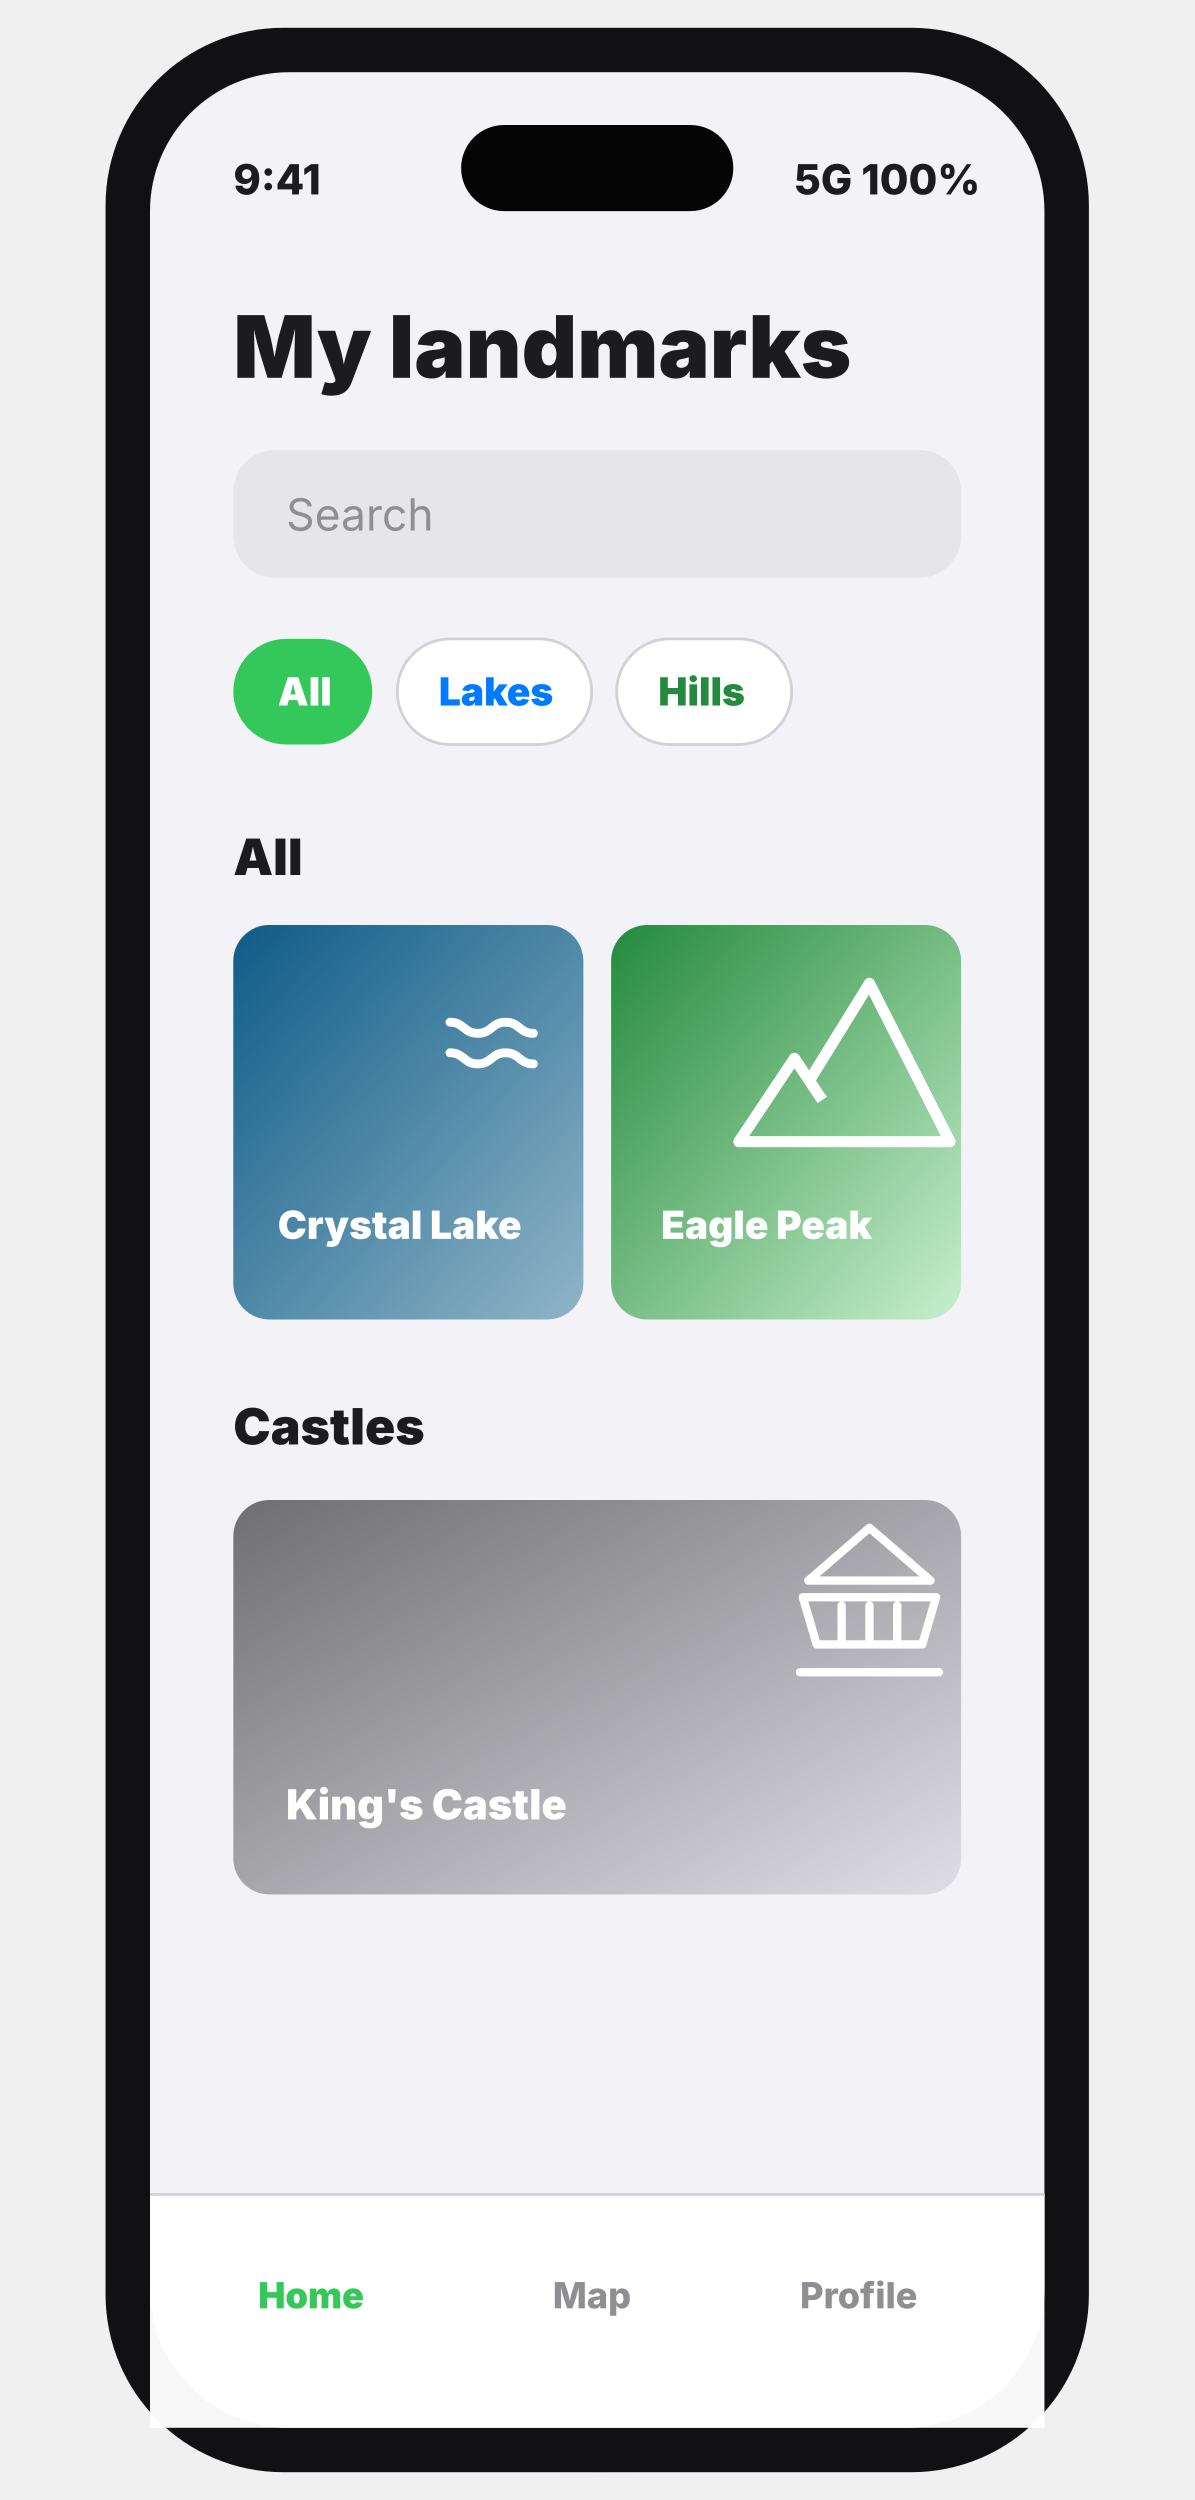
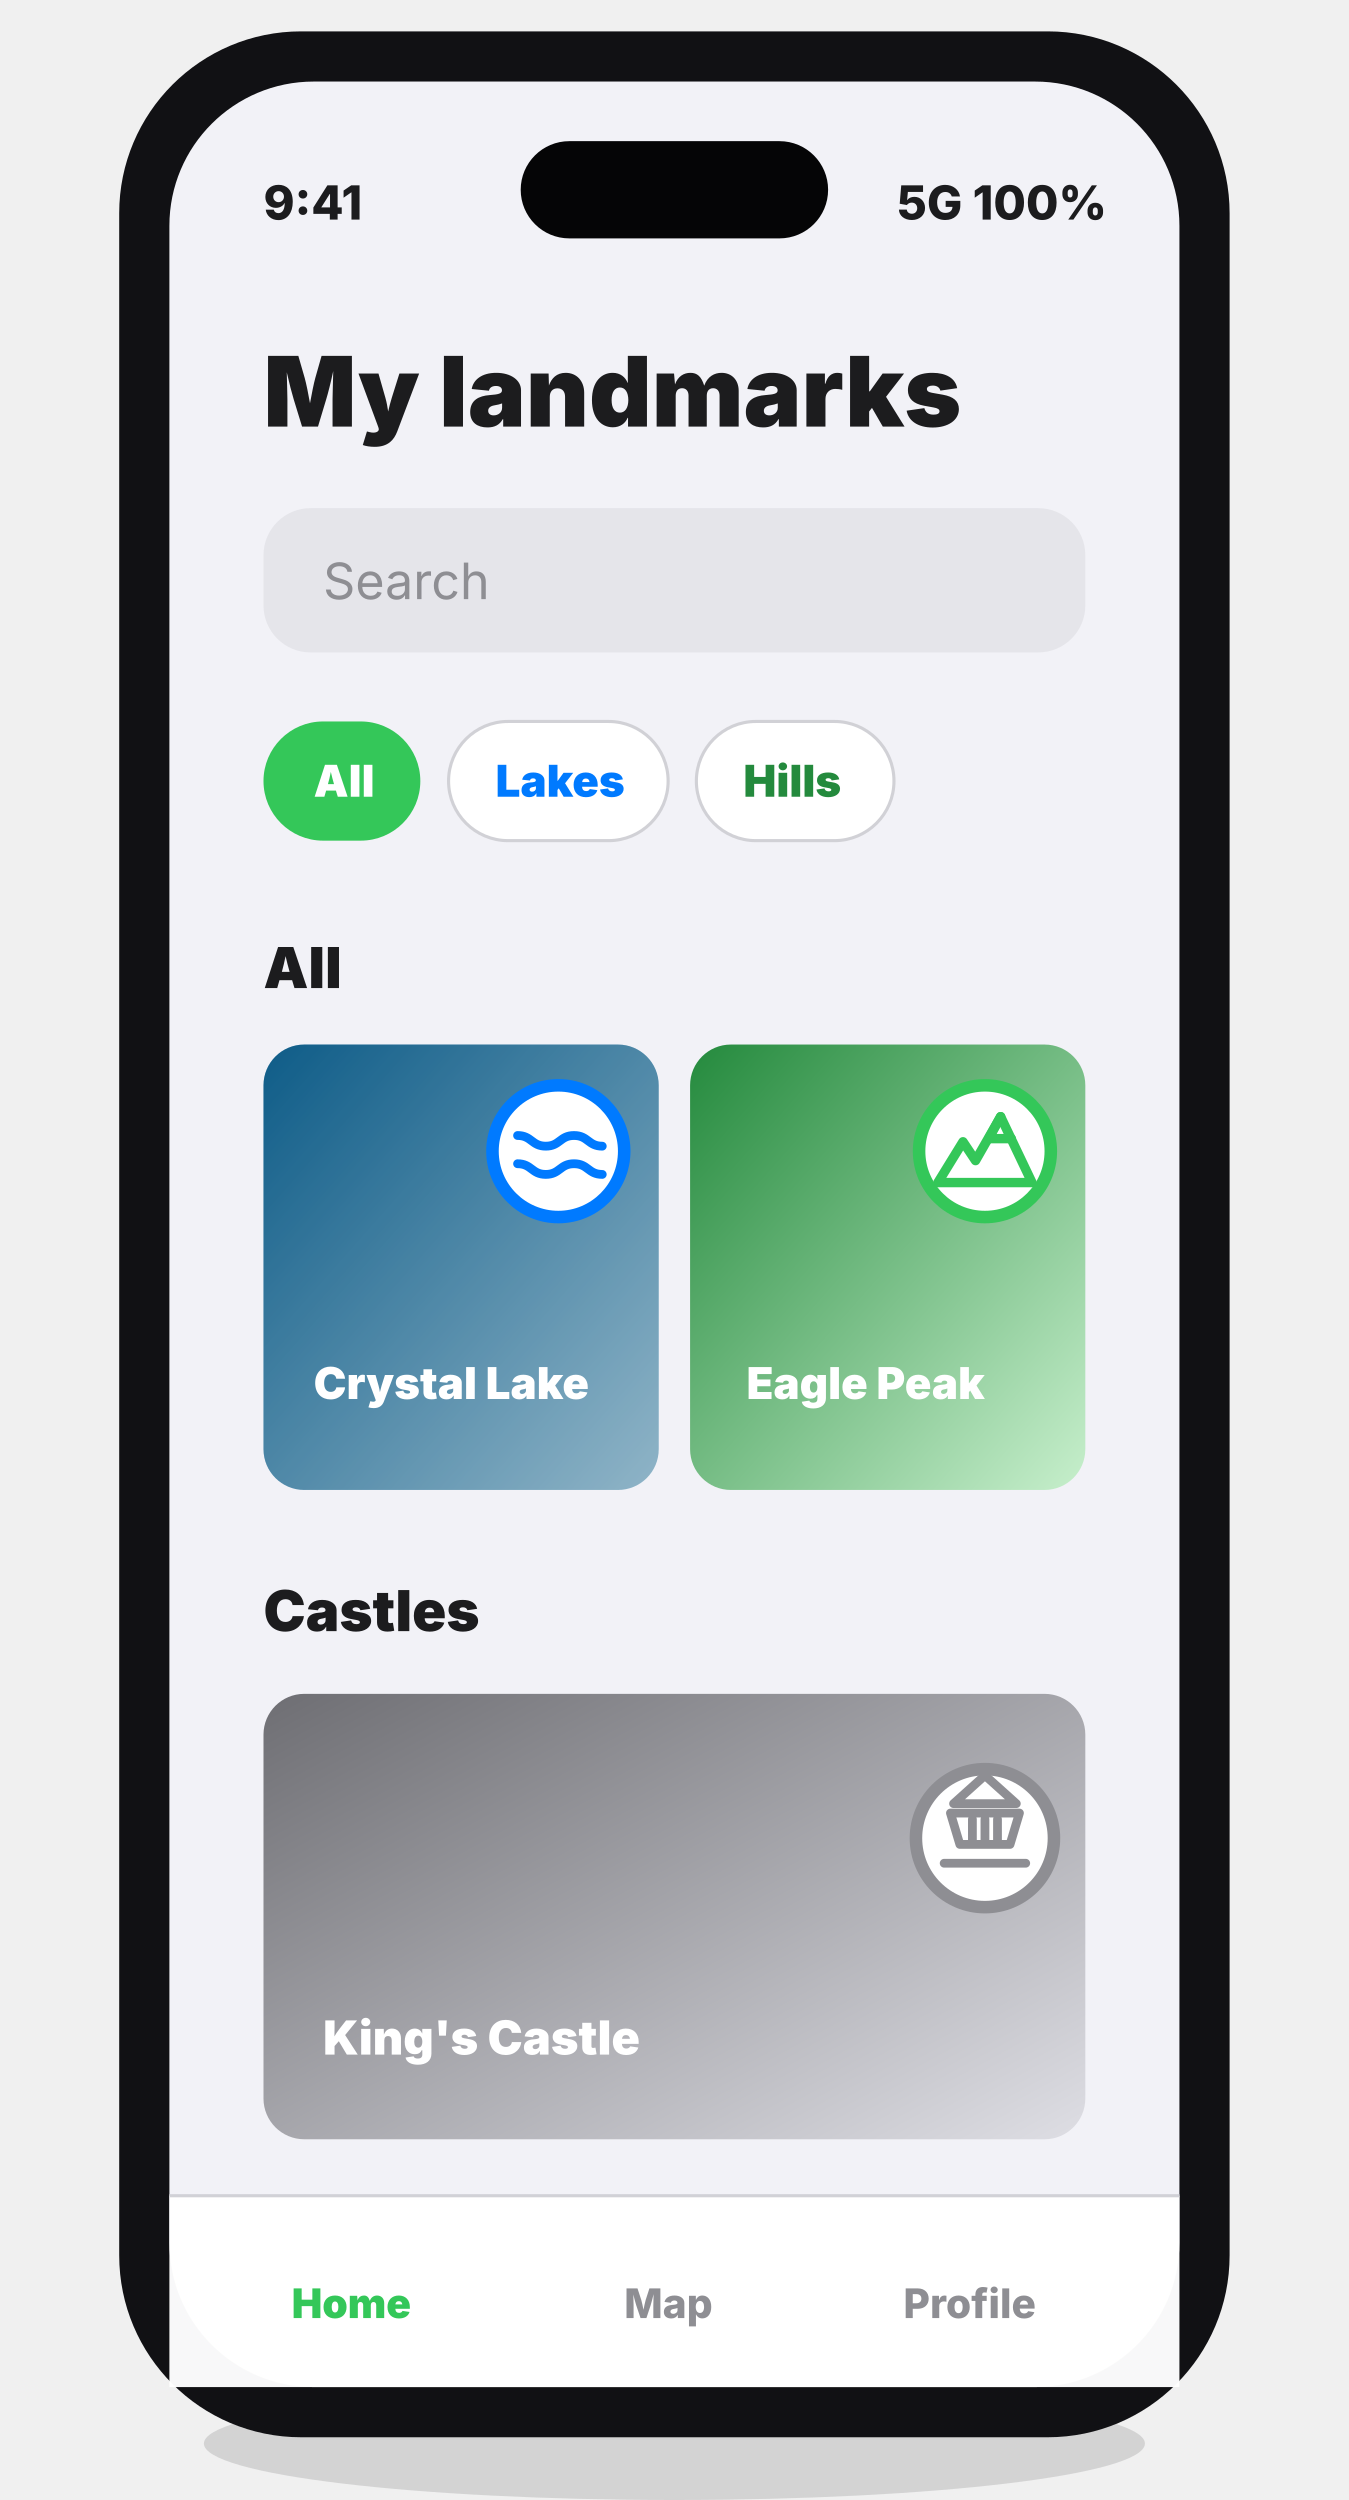
- <svg xmlns="http://www.w3.org/2000/svg" width="430" height="900" viewBox="0 0 430 900" role="img" aria-labelledby="title desc">
+ <svg xmlns="http://www.w3.org/2000/svg" width="430" height="797" viewBox="0 0 430 797" role="img" aria-labelledby="title desc">
  <defs>
    <linearGradient id="lake" x1="0" y1="0" x2="1" y2="1">
      <stop stop-color="#1276ae" />
      <stop offset="1" stop-color="#b8e7ff" />
    </linearGradient>
    <linearGradient id="hill" x1="0" y1="0" x2="1" y2="1">
      <stop stop-color="#248a3d" />
      <stop offset="1" stop-color="#c7efcc" />
    </linearGradient>
    <linearGradient id="castle" x1="0" y1="0" x2="1" y2="1">
      <stop stop-color="#6e6e73" />
      <stop offset="1" stop-color="#dedee4" />
    </linearGradient>
  </defs>
-   <ellipse cx="215" cy="872" rx="150" ry="18" fill="#1c1c1e" opacity=".14" />
-   <rect x="38" y="10" width="354" height="880" rx="64" fill="#111114" />
-   <rect x="54" y="26" width="322" height="848" rx="50" fill="#f2f2f7" />
+   <ellipse cx="215" cy="779" rx="150" ry="18" fill="#1c1c1e" opacity=".14" />
+   <rect x="38" y="10" width="354" height="767" rx="58" fill="#111114" />
+   <rect x="54" y="26" width="322" height="735" rx="46" fill="#f2f2f7" />
  <rect x="166" y="45" width="98" height="31" rx="15.5" fill="#050506" />
  <text x="84" y="70" fill="#1c1c1e" font-family="-apple-system,BlinkMacSystemFont,Segoe UI,sans-serif" font-size="15" font-weight="800">9:41</text>
  <text x="286" y="70" fill="#1c1c1e" font-family="-apple-system,BlinkMacSystemFont,Segoe UI,sans-serif" font-size="15" font-weight="800">5G 100%</text>
  <text x="84" y="136" fill="#1c1c1e" font-family="-apple-system,BlinkMacSystemFont,Segoe UI,sans-serif" font-size="31" font-weight="900">My landmarks</text>
  <rect x="84" y="162" width="262" height="46" rx="15" fill="#e5e5ea" />
  <text x="103" y="191" fill="#8e8e93" font-family="-apple-system,BlinkMacSystemFont,Segoe UI,sans-serif" font-size="16">Search</text>
  <rect x="84" y="230" width="50" height="38" rx="19" fill="#34c759" />
  <text x="100" y="254" fill="#fff" font-family="-apple-system,BlinkMacSystemFont,Segoe UI,sans-serif" font-size="14" font-weight="900">All</text>
  <rect x="143" y="230" width="70" height="38" rx="19" fill="#fff" stroke="#d1d1d6" />
  <text x="158" y="254" fill="#007aff" font-family="-apple-system,BlinkMacSystemFont,Segoe UI,sans-serif" font-size="14" font-weight="900">Lakes</text>
  <rect x="222" y="230" width="63" height="38" rx="19" fill="#fff" stroke="#d1d1d6" />
  <text x="237" y="254" fill="#248a3d" font-family="-apple-system,BlinkMacSystemFont,Segoe UI,sans-serif" font-size="14" font-weight="900">Hills</text>
  <text x="84" y="315" fill="#1c1c1e" font-family="-apple-system,BlinkMacSystemFont,Segoe UI,sans-serif" font-size="18" font-weight="900">All</text>
  <g>
    <rect x="84" y="333" width="126" height="142" rx="13" fill="url(#lake)" />
    <rect x="84" y="333" width="126" height="142" rx="13" fill="#000" opacity=".22" />
-     <path d="M162 368c5 0 5 4 10 4s5-4 10-4 5 4 10 4" fill="none" stroke="#fff" stroke-width="3.2" stroke-linecap="round" />
-     <path d="M162 379c5 0 5 4 10 4s5-4 10-4 5 4 10 4" fill="none" stroke="#fff" stroke-width="3.2" stroke-linecap="round" />
+     <circle cx="178" cy="367" r="21" fill="#fff" stroke="#007aff" stroke-width="4" />
+     <path d="M165 362c4.5 0 4.5 3.4 9 3.4s4.5-3.4 9-3.4 4.5 3.4 9 3.4" fill="none" stroke="#007aff" stroke-width="2.8" stroke-linecap="round" />
+     <path d="M165 371c4.5 0 4.5 3.4 9 3.4s4.5-3.4 9-3.4 4.5 3.4 9 3.4" fill="none" stroke="#007aff" stroke-width="2.8" stroke-linecap="round" />
    <text x="100" y="446" fill="#fff" font-family="-apple-system,BlinkMacSystemFont,Segoe UI,sans-serif" font-size="14" font-weight="900">Crystal Lake</text>
  </g>
  <g>
    <rect x="220" y="333" width="126" height="142" rx="13" fill="url(#hill)" />
-     <path d="M292 388l21-34 29 57h-76l20-30 10 15" fill="none" stroke="#fff" stroke-width="4" stroke-linejoin="round" />
+     <circle cx="314" cy="367" r="21" fill="#fff" stroke="#34c759" stroke-width="4" />
+     <path d="M299 377h30l-10-21-8 14-4-6-8 13z" fill="none" stroke="#34c759" stroke-width="3" stroke-linecap="round" stroke-linejoin="round" />
+     <path d="M319 356l-3.8 7h7.2" fill="none" stroke="#34c759" stroke-width="3" stroke-linecap="round" stroke-linejoin="round" />
    <text x="238" y="446" fill="#fff" font-family="-apple-system,BlinkMacSystemFont,Segoe UI,sans-serif" font-size="14" font-weight="900">Eagle Peak</text>
  </g>
  <text x="84" y="520" fill="#1c1c1e" font-family="-apple-system,BlinkMacSystemFont,Segoe UI,sans-serif" font-size="18" font-weight="900">Castles</text>
  <rect x="84" y="540" width="262" height="142" rx="13" fill="url(#castle)" />
-   <path d="M288 602h50M294 592h38l5-17h-48l5 17zM291 569h44l-22-19-22 19zM303 592v-14M313 592v-14M323 592v-14" fill="none" stroke="#fff" stroke-width="3" stroke-linecap="round" stroke-linejoin="round" />
+   <circle cx="314" cy="586" r="22" fill="#fff" stroke="#8e8e93" stroke-width="4" />
+   <path d="M301 594h26M306 588h16l3-10h-22l3 10zM304 575h20l-10-9-10 9zM310 588v-8M314 588v-8M318 588v-8" fill="none" stroke="#8e8e93" stroke-width="2.8" stroke-linecap="round" stroke-linejoin="round" />
  <text x="103" y="655" fill="#fff" font-family="-apple-system,BlinkMacSystemFont,Segoe UI,sans-serif" font-size="15" font-weight="900">King's Castle</text>
-   <rect x="54" y="790" width="322" height="84" fill="#fff" opacity=".97" />
-   <path d="M54 790h322" stroke="#d1d1d6" />
-   <text x="93" y="831" fill="#34c759" font-family="-apple-system,BlinkMacSystemFont,Segoe UI,sans-serif" font-size="13" font-weight="900">Home</text>
-   <text x="199" y="831" fill="#8e8e93" font-family="-apple-system,BlinkMacSystemFont,Segoe UI,sans-serif" font-size="13" font-weight="800">Map</text>
-   <text x="288" y="831" fill="#8e8e93" font-family="-apple-system,BlinkMacSystemFont,Segoe UI,sans-serif" font-size="13" font-weight="800">Profile</text>
+   <rect x="54" y="700" width="322" height="61" fill="#fff" opacity=".97" />
+   <path d="M54 700h322" stroke="#d1d1d6" />
+   <text x="93" y="739" fill="#34c759" font-family="-apple-system,BlinkMacSystemFont,Segoe UI,sans-serif" font-size="13" font-weight="900">Home</text>
+   <text x="199" y="739" fill="#8e8e93" font-family="-apple-system,BlinkMacSystemFont,Segoe UI,sans-serif" font-size="13" font-weight="800">Map</text>
+   <text x="288" y="739" fill="#8e8e93" font-family="-apple-system,BlinkMacSystemFont,Segoe UI,sans-serif" font-size="13" font-weight="800">Profile</text>
</svg>
